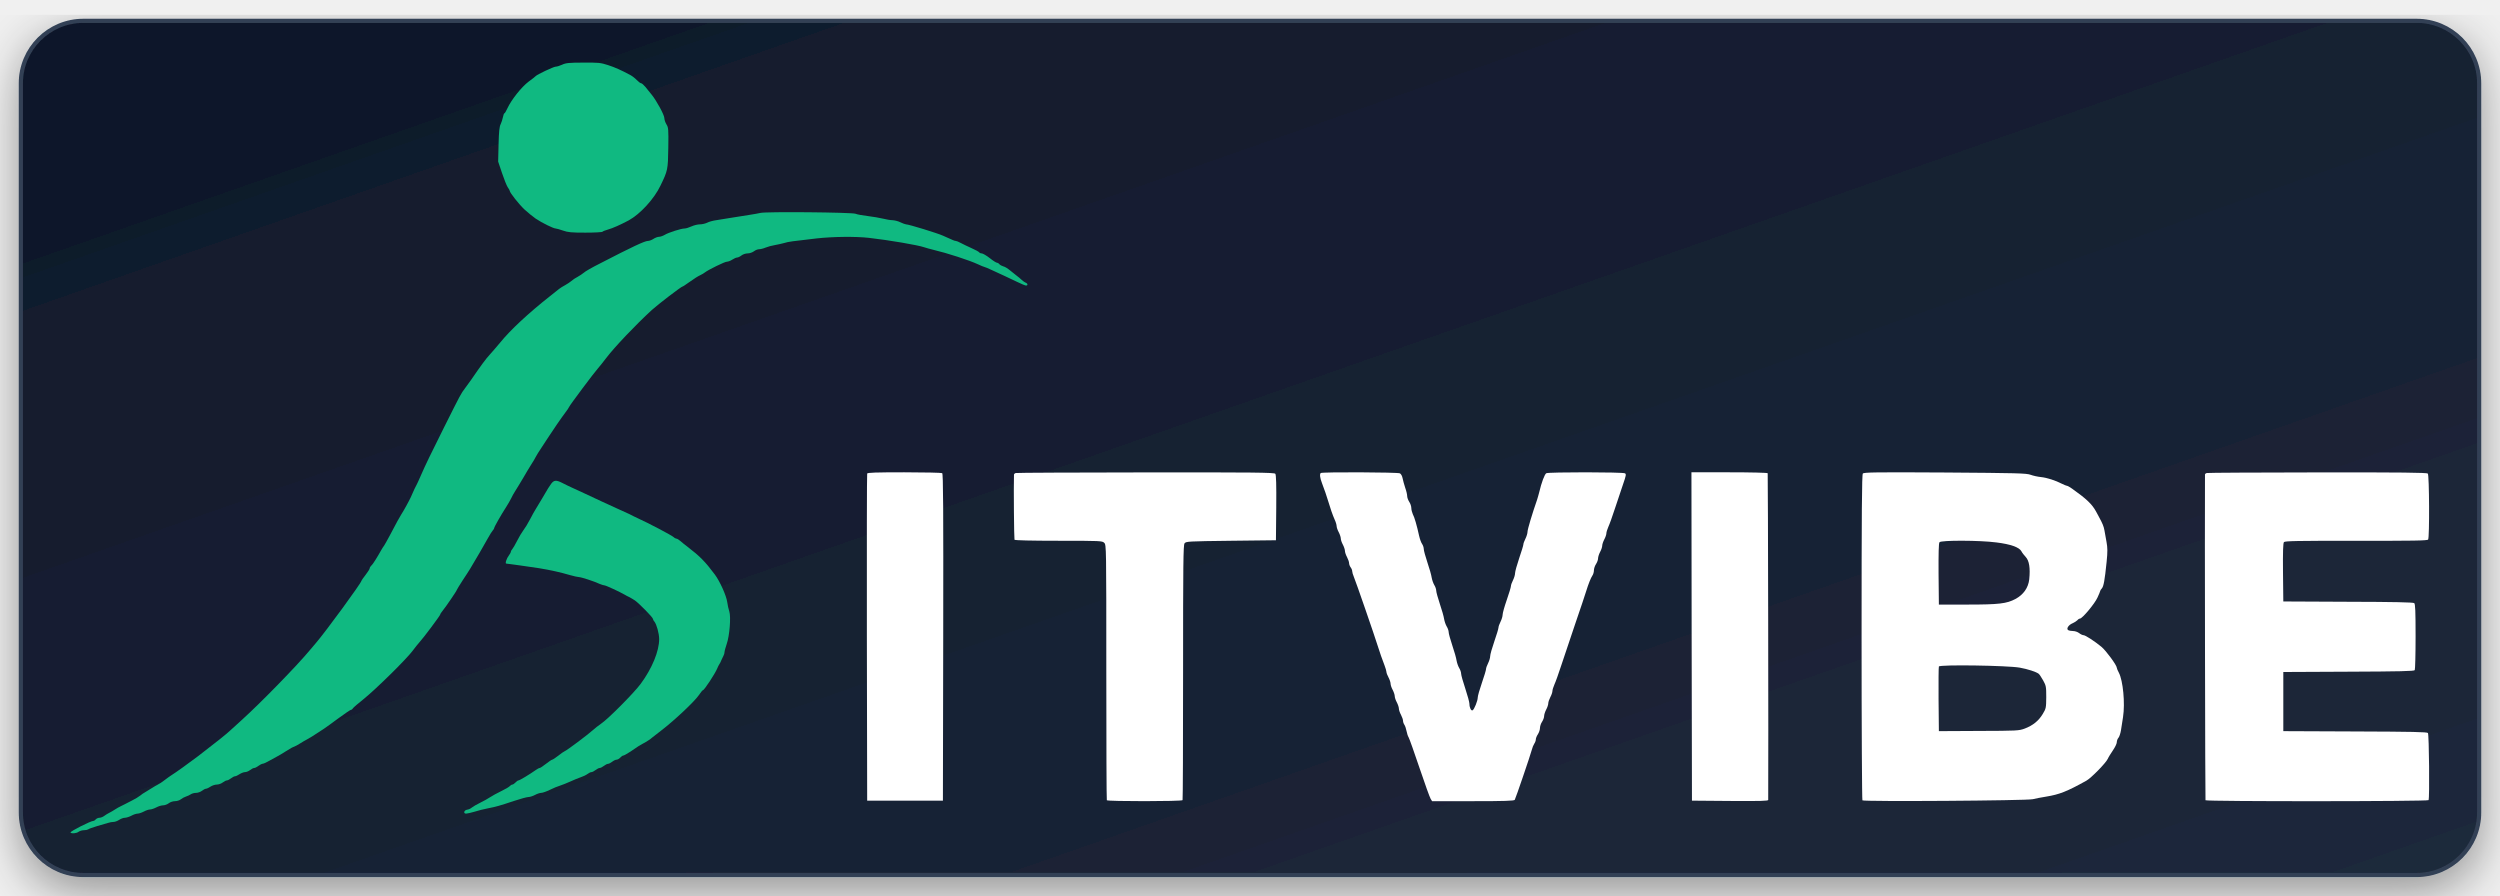
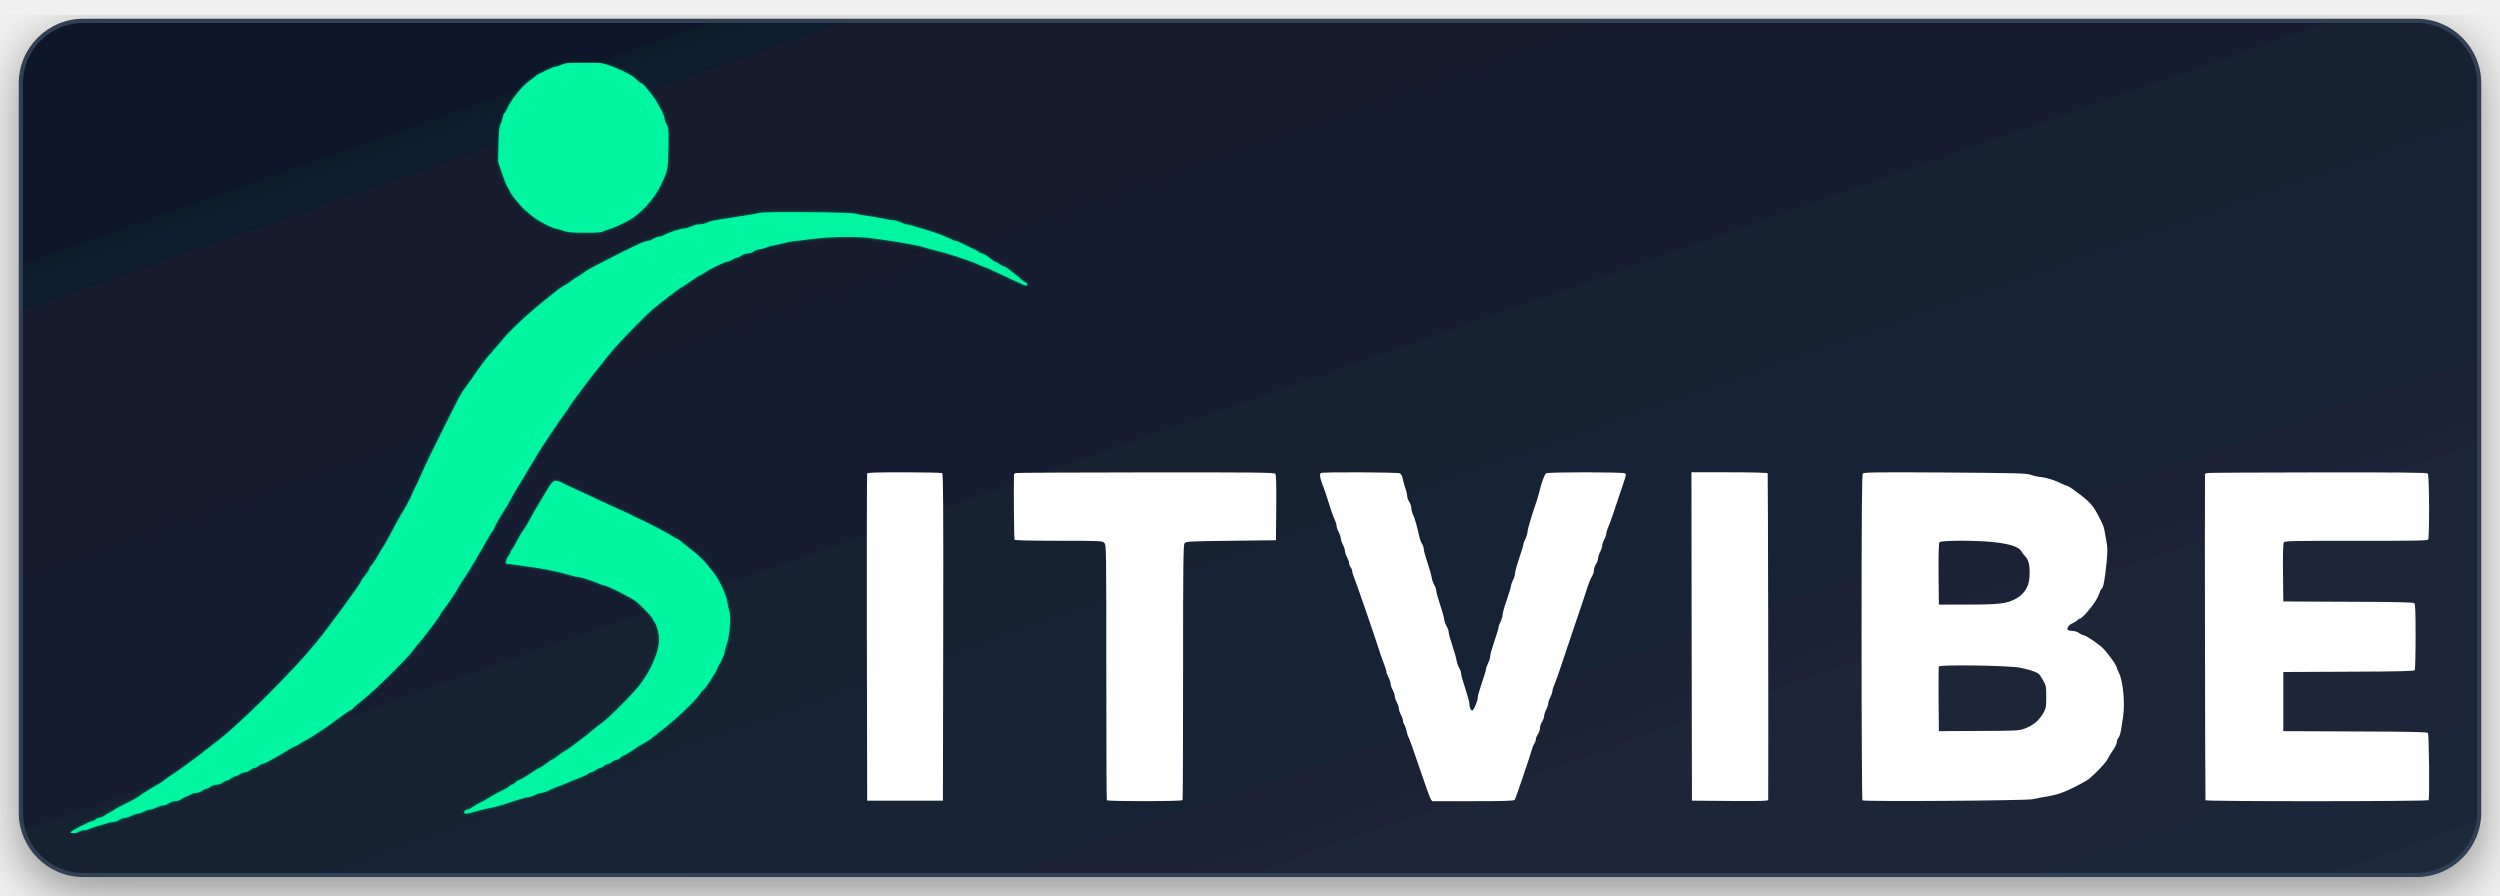
<svg xmlns="http://www.w3.org/2000/svg" viewBox="0 0 2400 860" fill="none">
  <defs>
    <filter id="dark_shadow" x="-5%" y="-5%" width="110%" height="115%">
      <feDropShadow dx="0" dy="14" stdDeviation="24" flood-color="#000000" flood-opacity="0.4" />
    </filter>
    <linearGradient id="dark_bg" x1="0%" y1="0%" x2="100%" y2="100%">
      <stop offset="0%" stop-color="#0f172a" />
      <stop offset="100%" stop-color="#1e293b" />
    </linearGradient>
+     <filter id="neon_glow" x="-20%" y="-20%" width="140%" height="140%">
+       <feDropShadow dx="0" dy="0" stdDeviation="16" flood-color="#00f5a0" flood-opacity="0.65" />
+     </filter>
  </defs>
  <rect x="20" y="20" width="2360" height="820" rx="60" fill="url(#dark_bg)" stroke="#334155" stroke-width="4" filter="url(#dark_shadow)" />
  <svg x="60" y="60" width="2280" height="740" viewBox="19 4 2275 743">
    <g transform="translate(0,752) scale(0.1,-0.1)" stroke="none">
-       <g fill="#10b981">
+       <g fill="#00f5a0" filter="url(#neon_glow)">
        <path d="M4935 7459 c-22 -10 -50 -19 -62 -19 -20 0 -182 -77 -193 -91 -3 -4 -33 -28 -68 -53 -67 -50 -167 -175 -205 -258 -12 -27 -25 -48 -29 -48 -4 0 -10 -17 -14 -37 -4 -21 -14 -51 -22 -68 -12 -23 -17 -71 -20 -195 l-4 -165 37 -110 c20 -60 45 -122 55 -137 11 -15 20 -31 20 -36 0 -16 88 -128 141 -178 30 -28 79 -68 109 -89 59 -40 171 -95 192 -95 8 0 39 -9 71 -20 47 -17 82 -20 216 -20 88 0 162 4 165 9 3 4 27 14 53 21 44 12 120 46 199 88 110 60 245 206 306 334 71 146 73 155 76 366 3 180 1 196 -18 226 -11 18 -20 45 -20 60 0 30 -76 170 -124 228 -17 21 -44 53 -59 73 -16 19 -34 35 -41 35 -7 0 -25 14 -42 31 -16 17 -43 38 -60 47 -91 49 -147 74 -217 97 -71 23 -92 25 -240 24 -137 0 -168 -4 -202 -20z" />
        <path d="M6845 6030 c-16 -4 -61 -12 -100 -18 -38 -6 -115 -19 -170 -27 -55 -9 -125 -20 -155 -25 -31 -4 -70 -15 -87 -24 -18 -9 -49 -16 -70 -16 -21 0 -58 -9 -82 -20 -24 -11 -53 -20 -66 -20 -33 0 -155 -39 -191 -61 -17 -10 -42 -19 -55 -19 -13 0 -37 -9 -54 -20 -16 -11 -41 -20 -54 -20 -30 0 -152 -57 -465 -219 -72 -36 -140 -75 -152 -87 -13 -11 -40 -29 -60 -40 -20 -10 -47 -28 -60 -40 -13 -11 -40 -29 -60 -40 -20 -10 -46 -27 -58 -36 -12 -10 -51 -41 -88 -70 -209 -165 -381 -325 -481 -448 -34 -41 -79 -93 -100 -116 -34 -36 -83 -102 -179 -242 -13 -18 -39 -54 -58 -80 -44 -59 -38 -49 -206 -384 -123 -246 -180 -364 -214 -443 -33 -75 -41 -92 -48 -105 -9 -15 -28 -55 -56 -120 -17 -37 -67 -128 -94 -170 -17 -27 -40 -69 -109 -200 -25 -47 -50 -91 -55 -98 -6 -7 -18 -26 -27 -42 -39 -70 -82 -139 -96 -150 -8 -7 -15 -18 -15 -25 0 -7 -18 -36 -40 -64 -22 -28 -40 -54 -40 -57 0 -20 -349 -496 -439 -600 -20 -23 -45 -52 -56 -66 -123 -149 -478 -513 -660 -677 -38 -34 -88 -80 -110 -100 -38 -36 -140 -117 -308 -246 -94 -71 -216 -159 -266 -190 -9 -5 -35 -25 -58 -42 -22 -18 -52 -37 -65 -43 -12 -6 -43 -24 -68 -40 -25 -16 -52 -33 -60 -37 -8 -3 -27 -17 -42 -29 -15 -12 -51 -34 -80 -48 -29 -15 -60 -30 -68 -35 -8 -5 -26 -14 -40 -20 -14 -6 -38 -20 -55 -31 -16 -11 -41 -25 -55 -32 -14 -7 -36 -20 -49 -30 -13 -10 -34 -18 -46 -18 -12 0 -28 -7 -35 -15 -7 -8 -17 -15 -23 -15 -26 0 -227 -102 -221 -112 8 -13 57 -9 78 7 11 8 34 15 51 15 17 0 35 4 41 8 5 5 43 19 84 31 41 12 89 26 106 31 17 6 41 10 55 10 13 0 38 9 54 20 17 11 41 20 55 20 14 0 42 9 63 20 20 11 47 20 60 20 12 0 39 9 60 20 20 11 47 20 60 20 12 0 39 9 60 20 20 11 50 20 66 20 15 0 40 9 54 20 14 11 40 20 60 20 19 0 45 8 58 19 13 10 35 22 49 26 14 4 34 14 45 21 11 8 34 14 51 14 17 0 43 9 57 20 14 11 31 20 39 20 7 0 27 9 43 20 17 11 44 20 61 20 17 0 43 9 57 20 14 11 32 20 40 20 8 0 26 9 40 20 14 11 31 20 39 20 7 0 27 9 43 20 17 11 41 20 53 20 13 0 35 9 49 20 14 11 32 20 40 20 8 0 26 9 40 20 14 11 33 20 42 21 9 0 39 14 66 30 28 16 64 36 80 44 17 9 50 29 75 45 25 16 52 32 60 36 32 13 56 25 85 44 17 11 44 27 60 35 28 15 50 28 159 100 25 17 93 65 150 108 57 42 109 77 114 77 6 0 15 6 19 14 4 7 53 50 109 94 116 94 408 381 468 462 23 31 52 67 64 80 36 38 202 260 202 270 0 5 11 21 24 37 29 35 136 192 136 200 0 3 24 42 53 87 30 44 63 97 75 116 50 83 140 237 172 296 19 35 41 69 48 76 6 6 12 16 12 21 0 10 68 130 115 202 18 28 40 66 49 85 9 19 25 49 36 65 11 17 29 46 40 65 11 19 32 53 45 75 13 22 29 49 35 60 6 11 24 40 40 65 16 25 34 54 39 66 5 11 33 57 63 101 29 43 58 87 63 96 26 42 132 196 160 232 17 22 34 47 37 55 6 17 248 340 279 373 11 12 47 57 79 99 79 104 281 317 440 463 57 52 283 225 294 225 4 0 30 17 59 38 67 47 86 59 117 74 14 7 32 17 40 24 33 26 192 104 213 104 12 0 36 9 52 20 17 11 37 20 46 20 9 0 28 9 42 20 14 11 40 20 60 20 19 0 45 9 60 20 14 11 36 20 50 20 13 0 42 7 63 16 22 9 62 20 89 24 28 5 68 14 90 20 41 13 75 17 310 44 159 18 379 20 505 6 195 -22 475 -70 535 -91 17 -6 57 -17 90 -25 128 -30 347 -101 430 -140 28 -13 54 -24 58 -24 5 0 43 -16 85 -36 42 -19 95 -44 117 -54 22 -10 73 -34 114 -54 40 -20 80 -36 87 -36 19 0 18 19 -2 27 -9 3 -26 15 -39 27 -12 12 -34 30 -49 41 -15 11 -44 34 -65 52 -20 17 -49 35 -64 38 -14 4 -31 13 -38 21 -6 8 -17 14 -23 14 -7 0 -39 20 -70 45 -32 25 -67 45 -77 45 -10 0 -21 5 -24 10 -4 6 -36 24 -73 40 -37 17 -84 39 -104 50 -20 11 -42 20 -48 20 -11 0 -24 5 -125 51 -53 24 -329 109 -356 109 -8 1 -32 9 -54 20 -22 11 -56 19 -75 20 -20 0 -62 7 -93 15 -32 8 -98 19 -147 25 -49 6 -102 15 -117 22 -33 14 -869 22 -918 8z" />
        <path d="M4828 3418 c-25 -35 -23 -33 -86 -140 -24 -40 -52 -86 -62 -103 -11 -16 -35 -61 -55 -99 -20 -39 -49 -86 -64 -105 -15 -20 -42 -65 -60 -101 -18 -36 -39 -72 -47 -81 -8 -8 -14 -20 -14 -26 0 -6 -9 -21 -19 -35 -22 -28 -38 -78 -25 -78 23 -2 230 -31 314 -44 111 -18 209 -40 301 -67 36 -10 74 -19 85 -19 22 0 148 -41 201 -66 17 -7 38 -14 46 -14 13 0 147 -62 197 -91 8 -5 26 -15 40 -21 14 -7 39 -22 56 -33 39 -27 174 -164 174 -178 0 -6 6 -18 14 -26 21 -25 46 -116 46 -168 0 -117 -68 -283 -178 -432 -64 -87 -317 -342 -383 -385 -24 -17 -60 -44 -79 -62 -46 -42 -250 -195 -270 -202 -8 -3 -37 -23 -63 -44 -27 -21 -53 -38 -58 -38 -5 0 -32 -18 -60 -40 -28 -22 -55 -40 -60 -40 -6 0 -22 -8 -37 -19 -67 -47 -158 -101 -168 -101 -6 0 -19 -9 -29 -20 -10 -11 -24 -20 -30 -20 -7 0 -18 -7 -25 -15 -7 -8 -44 -30 -84 -49 -39 -19 -87 -45 -106 -58 -19 -13 -62 -37 -95 -53 -33 -16 -69 -37 -80 -46 -11 -10 -31 -19 -45 -21 -31 -4 -41 -38 -11 -38 11 0 49 9 83 19 35 11 90 25 123 31 82 16 121 27 255 72 63 21 126 38 140 38 14 0 42 9 63 20 20 11 47 20 60 20 13 0 50 13 83 29 32 16 77 35 99 41 22 7 67 25 100 40 33 15 78 34 100 41 22 7 51 21 64 31 13 10 30 18 38 18 8 0 26 9 40 20 14 11 32 20 40 20 8 0 26 9 40 20 14 11 32 20 40 20 8 0 26 9 40 20 14 11 33 20 43 20 9 0 25 9 35 20 10 11 23 20 30 20 6 0 36 17 67 37 82 56 91 62 118 76 29 14 83 49 90 58 3 3 46 37 95 74 120 92 314 274 356 335 19 28 37 50 41 50 13 0 117 159 138 210 5 14 15 32 20 40 6 8 15 26 20 40 6 14 15 33 20 42 6 10 10 26 10 35 0 10 10 45 21 78 28 79 42 263 25 314 -7 20 -16 60 -20 90 -8 61 -71 201 -119 265 -93 125 -147 179 -261 266 -25 19 -58 45 -72 58 -14 12 -30 22 -36 22 -6 0 -19 6 -27 14 -22 20 -247 138 -351 185 -14 6 -32 15 -40 19 -14 9 -32 17 -160 75 -80 36 -203 93 -300 139 -47 22 -105 49 -130 60 -25 11 -66 31 -91 44 -62 32 -83 30 -111 -8z" />
      </g>
      <g fill="#ffffff">
        <path d="M7875 3518 c-3 -7 -4 -719 -3 -1583 l3 -1570 365 0 365 0 3 1574 c2 1253 0 1576 -10 1583 -7 4 -172 8 -366 8 -273 0 -354 -3 -357 -12z" />
        <path d="M9308 3523 c-10 -2 -18 -10 -18 -16 -4 -126 1 -620 5 -627 4 -6 157 -10 426 -10 406 0 420 -1 439 -20 20 -20 20 -32 20 -1246 0 -674 2 -1230 5 -1235 8 -12 722 -12 730 1 3 5 5 560 5 1232 0 1048 2 1227 14 1243 14 19 32 20 448 25 l433 5 3 314 c2 223 -1 318 -9 327 -10 12 -212 14 -1248 13 -680 -1 -1244 -3 -1253 -6z" />
        <path d="M12247 3523 c-12 -11 -8 -46 12 -98 28 -75 42 -115 57 -165 22 -75 46 -143 65 -186 11 -23 19 -51 19 -63 0 -11 9 -38 20 -58 11 -21 20 -48 20 -60 0 -13 9 -40 20 -60 11 -21 20 -48 20 -60 0 -13 9 -40 20 -60 11 -21 20 -47 20 -58 0 -12 7 -30 15 -41 8 -10 15 -27 15 -37 0 -10 7 -34 16 -55 17 -38 204 -580 229 -662 20 -63 45 -137 67 -192 10 -26 18 -54 18 -62 0 -9 9 -33 20 -53 11 -21 20 -48 20 -60 0 -13 9 -40 20 -60 11 -21 20 -48 20 -60 0 -13 9 -40 20 -60 11 -21 20 -48 20 -60 0 -13 9 -40 20 -60 11 -21 20 -47 20 -58 0 -11 6 -29 14 -40 7 -11 16 -38 20 -60 4 -22 13 -49 20 -60 7 -11 54 -144 105 -295 51 -151 99 -285 107 -297 l14 -23 395 0 c304 0 396 3 402 13 9 15 150 427 164 481 5 21 16 48 24 60 8 11 15 30 15 41 0 11 9 34 20 50 11 17 20 44 20 60 0 17 9 44 20 60 11 17 20 41 20 55 0 14 9 42 20 63 11 20 20 47 20 60 0 12 9 39 20 60 11 20 20 47 20 58 0 12 9 40 19 63 11 23 40 104 65 181 25 77 87 259 136 405 50 146 97 285 104 310 23 74 46 132 61 154 8 11 15 34 15 51 0 16 9 44 20 60 11 17 20 41 20 55 0 14 9 42 20 63 11 20 20 47 20 60 0 12 9 39 20 60 11 20 20 47 20 58 0 12 9 40 19 63 11 23 40 104 65 181 25 77 60 182 78 233 28 80 30 94 18 102 -20 13 -736 13 -759 1 -16 -9 -46 -88 -69 -186 -5 -22 -15 -53 -20 -70 -46 -132 -92 -285 -92 -308 0 -15 -9 -45 -20 -67 -11 -22 -20 -46 -20 -55 0 -9 -18 -68 -40 -132 -22 -65 -40 -130 -40 -145 0 -16 -9 -46 -20 -68 -11 -22 -20 -47 -20 -57 0 -10 -18 -70 -40 -133 -22 -63 -40 -127 -40 -143 0 -15 -9 -45 -20 -67 -11 -22 -20 -47 -20 -57 0 -10 -18 -70 -40 -133 -22 -63 -40 -127 -40 -143 0 -15 -9 -45 -20 -67 -11 -22 -20 -47 -20 -57 0 -10 -18 -70 -40 -133 -22 -63 -40 -127 -40 -142 0 -30 -33 -112 -49 -122 -14 -9 -31 26 -31 62 0 16 -18 82 -40 148 -22 65 -40 130 -40 143 0 13 -8 38 -19 55 -10 17 -21 49 -25 72 -3 22 -21 87 -41 145 -19 57 -35 115 -35 128 0 13 -8 38 -19 55 -10 17 -21 49 -25 72 -3 22 -21 87 -41 145 -19 57 -35 115 -35 128 0 13 -8 38 -19 55 -10 17 -21 49 -25 72 -3 22 -21 87 -41 145 -19 57 -35 115 -35 129 0 14 -7 36 -16 49 -9 12 -22 48 -29 79 -21 97 -45 181 -61 209 -7 16 -14 42 -14 58 0 17 -9 44 -20 60 -11 17 -20 42 -20 56 0 14 -8 50 -19 80 -10 30 -21 71 -25 91 -4 22 -15 42 -26 48 -21 11 -752 14 -763 3z" />
        <path d="M15822 1948 l3 -1583 368 -3 c290 -2 367 0 367 10 3 426 -2 3142 -5 3149 -4 5 -160 9 -371 9 l-364 0 2 -1582z" />
        <path d="M17472 3518 c-9 -12 -12 -368 -12 -1578 0 -877 4 -1568 8 -1572 14 -14 1587 -3 1642 11 25 6 83 18 130 25 127 21 197 48 386 153 46 25 189 171 207 211 6 15 29 51 49 81 21 30 38 66 38 79 0 14 7 33 16 43 8 9 19 41 24 71 5 29 14 87 20 128 21 134 0 352 -40 428 -11 20 -20 42 -20 48 0 24 -103 164 -147 201 -68 56 -156 113 -174 113 -9 0 -28 9 -42 20 -14 11 -40 20 -59 20 -18 0 -39 4 -47 9 -20 13 4 50 43 66 18 8 38 21 46 29 7 9 18 16 25 16 22 0 143 144 169 203 14 30 26 59 26 63 0 4 7 15 16 25 17 19 28 79 46 257 10 98 9 136 -1 190 -7 37 -16 87 -20 112 -7 39 -18 66 -53 130 -4 8 -17 32 -28 52 -38 70 -91 121 -232 221 -21 15 -43 27 -49 27 -5 0 -27 9 -47 19 -64 33 -145 59 -203 65 -31 3 -76 13 -100 22 -39 15 -131 17 -824 22 -677 4 -782 2 -793 -10z m1287 -664 c138 -17 222 -47 242 -86 6 -13 25 -37 41 -54 34 -37 45 -107 34 -216 -9 -81 -56 -148 -133 -189 -84 -45 -158 -54 -463 -54 l-275 0 -3 294 c-1 200 1 298 9 307 16 20 388 19 548 -2z m226 -1207 c77 -14 157 -40 182 -59 7 -5 26 -34 43 -64 28 -51 30 -59 30 -161 -1 -104 -2 -110 -34 -163 -39 -65 -94 -110 -173 -140 -56 -21 -74 -22 -443 -23 l-385 -2 -3 305 c-1 168 0 311 3 318 7 20 664 10 780 -11z" />
        <path d="M20788 3523 c-10 -2 -18 -9 -18 -14 -3 -457 2 -3133 5 -3140 9 -13 2142 -12 2150 1 11 18 5 633 -6 647 -9 10 -146 13 -703 15 l-691 3 0 285 0 285 629 3 c489 2 632 5 638 15 4 6 8 152 8 323 0 249 -3 314 -13 323 -10 8 -197 12 -638 13 l-624 3 -3 279 c-2 200 1 283 9 293 10 11 122 13 697 13 553 -1 687 1 693 12 14 22 11 622 -3 636 -9 9 -257 12 -1062 11 -578 -1 -1059 -3 -1068 -6z" />
      </g>
    </g>
  </svg>
</svg>
